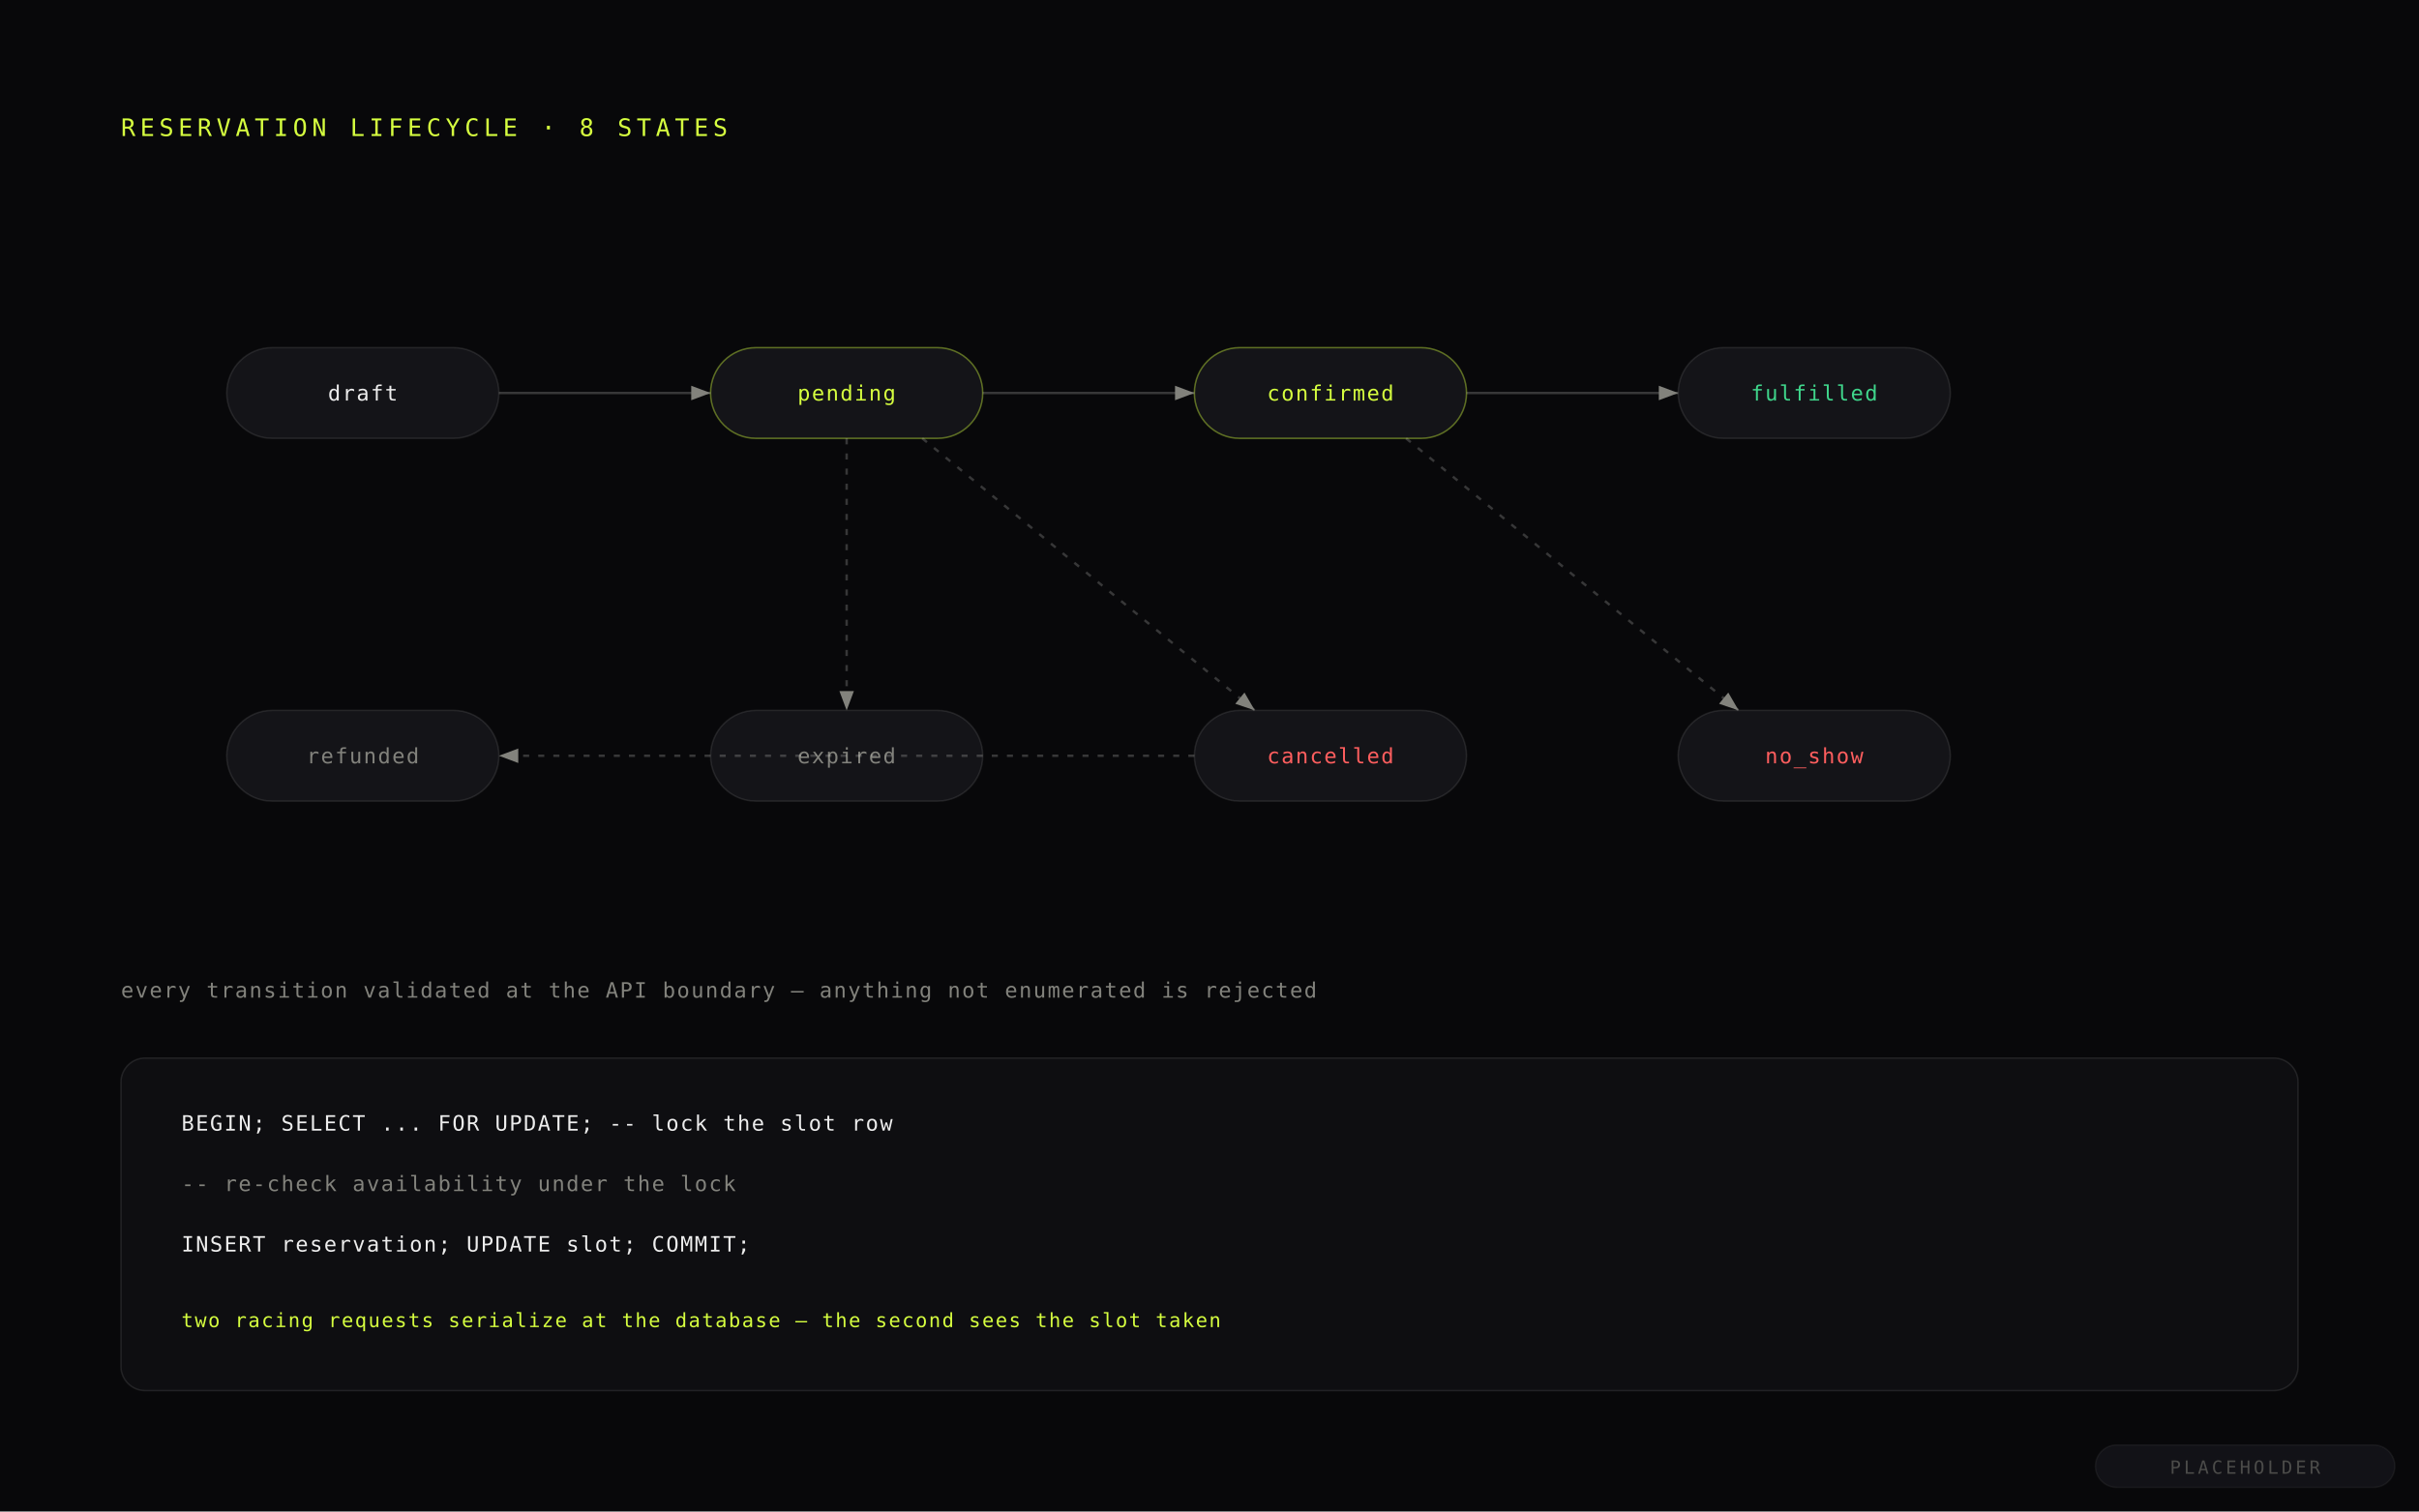
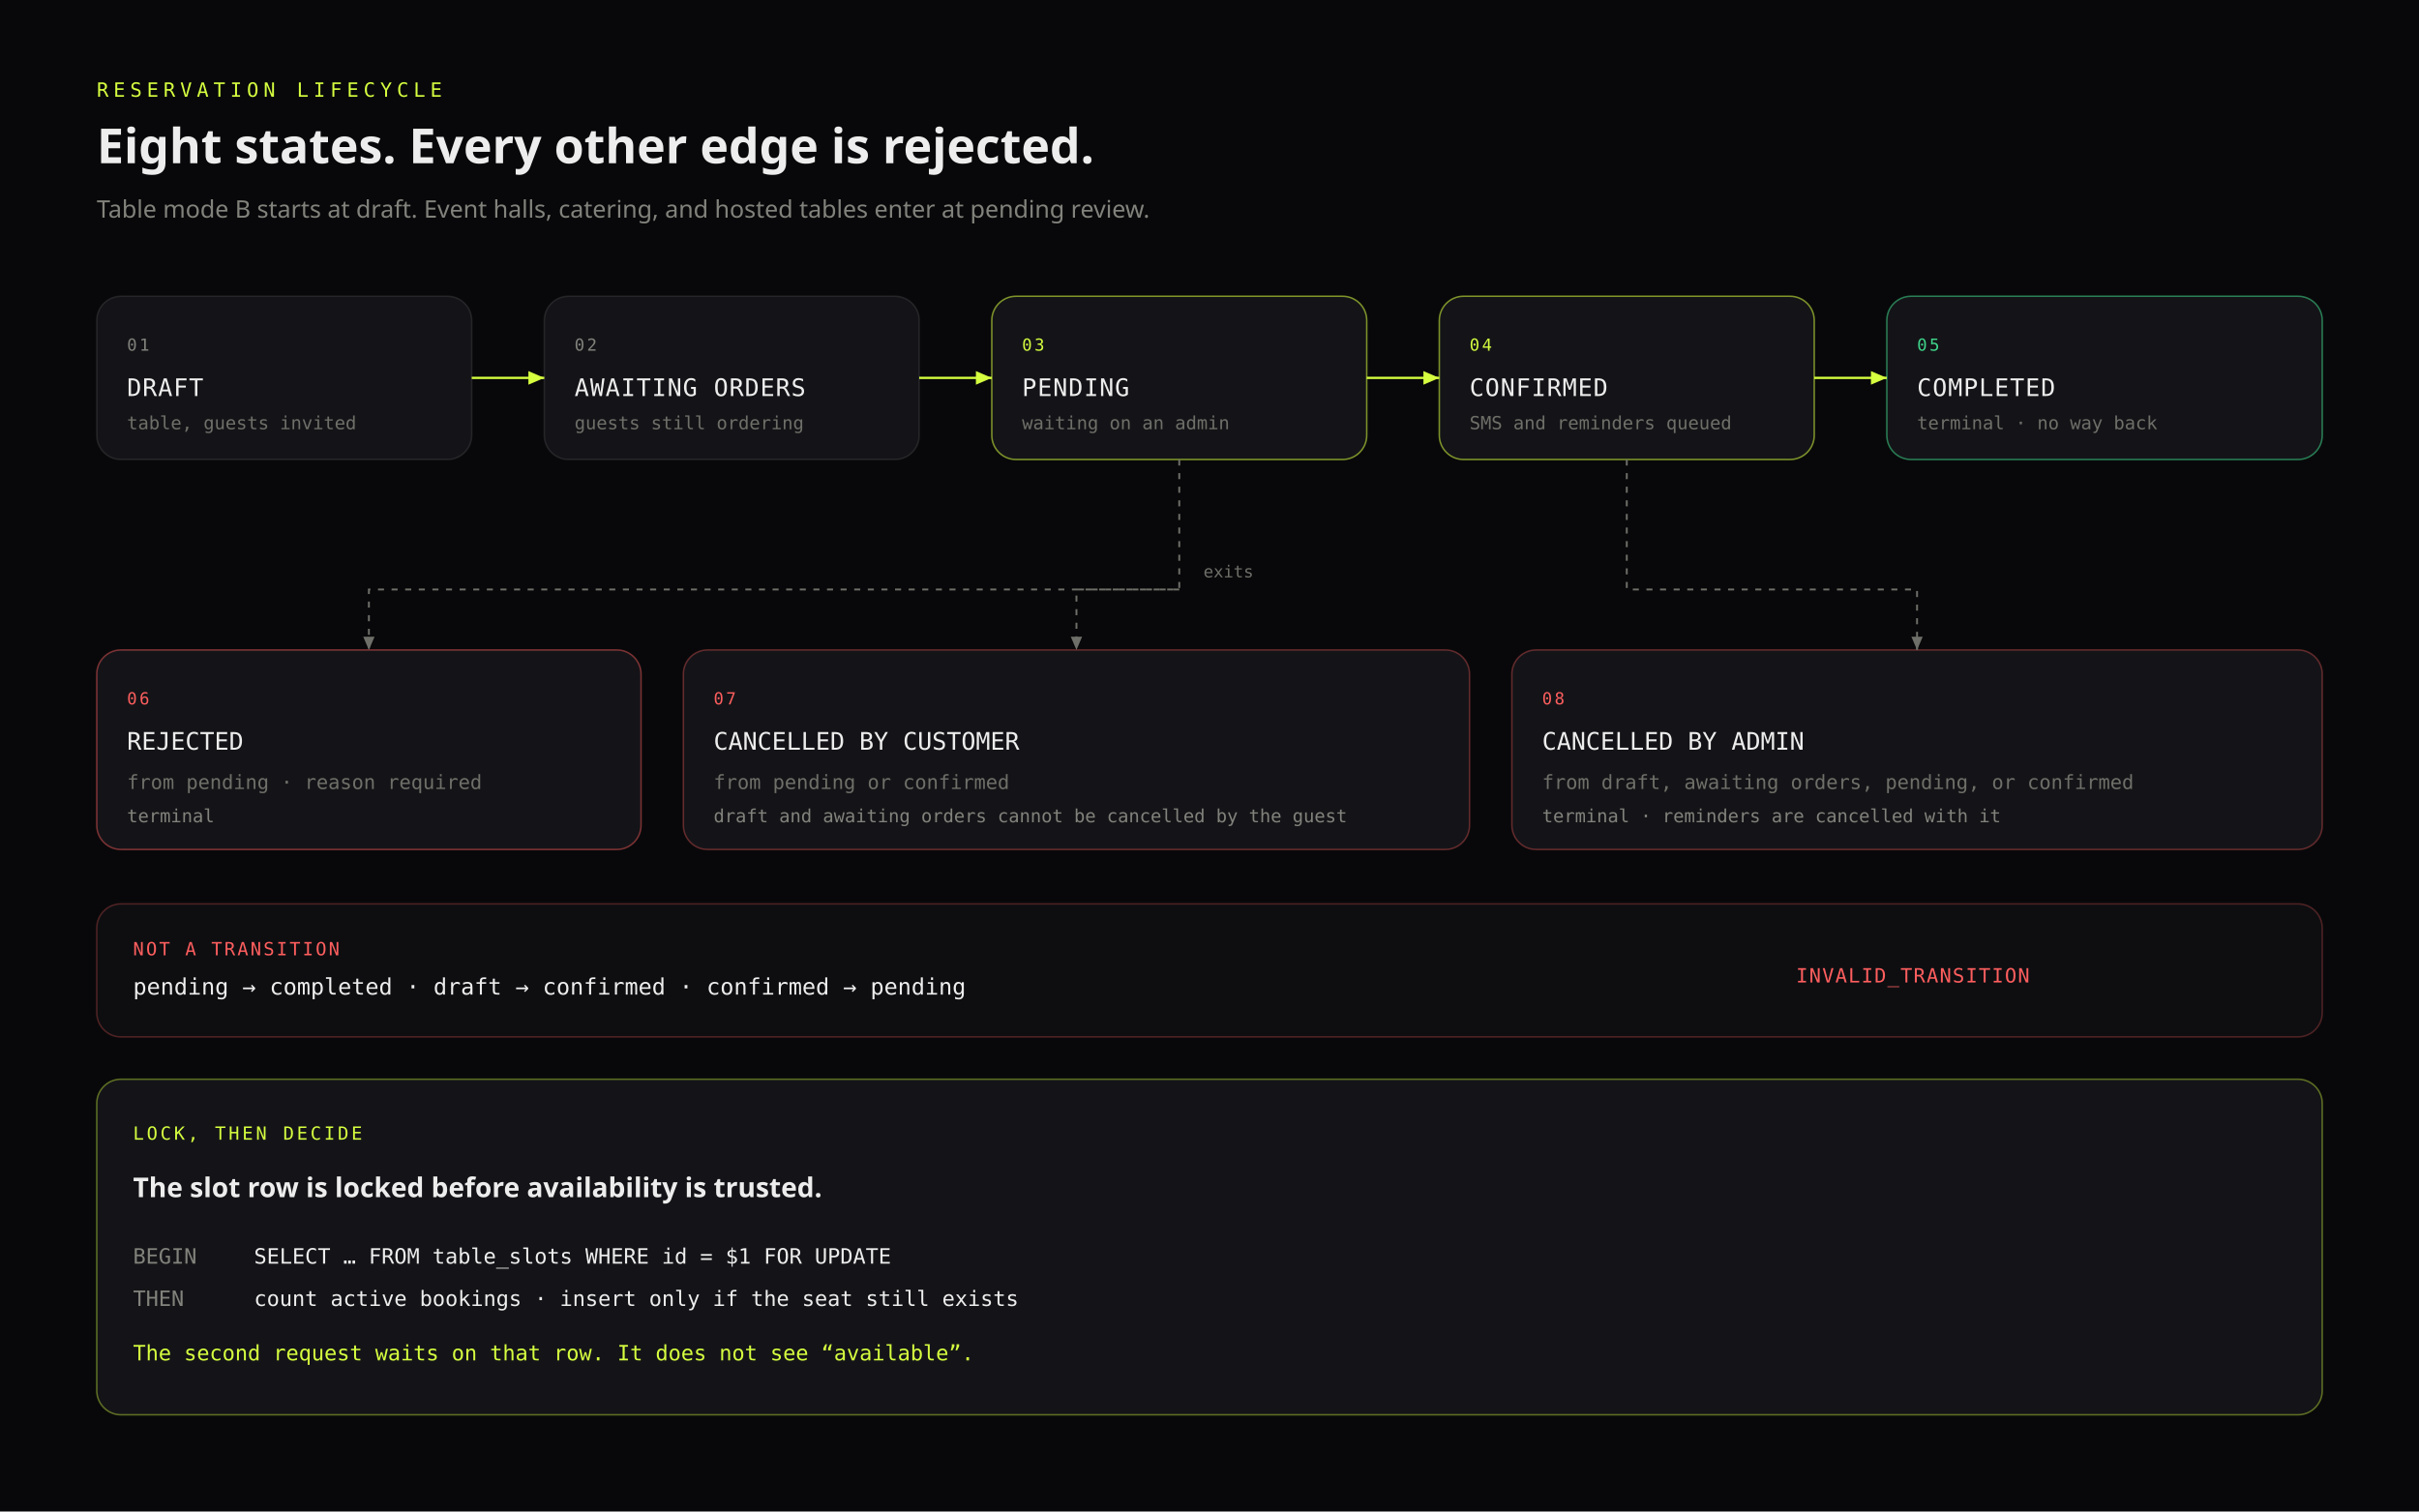
- <svg xmlns="http://www.w3.org/2000/svg" viewBox="0 0 1600 1000" font-family="ui-monospace,Menlo,monospace">
+ <svg xmlns="http://www.w3.org/2000/svg" viewBox="0 0 1600 1000" role="img" aria-labelledby="title desc">
  <rect width="1600" height="1000" fill="#08080a" />
+   <text x="64" y="64" fill="#d6ff3f" font-family="ui-monospace, SFMono-Regular, Menlo, monospace" font-size="13" letter-spacing="3.2">RESERVATION LIFECYCLE</text>
+   <text x="64" y="108" fill="#ededed" font-family="ui-sans-serif, system-ui, sans-serif" font-size="32" font-weight="600">Eight states. Every other edge is rejected.</text>
+   <text x="64" y="144" fill="#82827c" font-family="ui-sans-serif, system-ui, sans-serif" font-size="16">Table mode B starts at draft. Event halls, catering, and hosted tables enter at pending review.</text>
  <defs>
-     <marker id="ah3" markerWidth="10" markerHeight="10" refX="8" refY="3" orient="auto">
-       <path d="M0,0L8,3L0,6Z" fill="#82827c" />
+     <marker id="arrow" markerWidth="8" markerHeight="8" refX="7" refY="3" orient="auto">
+       <path d="M0,0 L7,3 L0,6 Z" fill="#d6ff3f" />
+     </marker>
+     <marker id="arrow-dim" markerWidth="8" markerHeight="8" refX="7" refY="3" orient="auto">
+       <path d="M0,0 L7,3 L0,6 Z" fill="#6f6f69" />
    </marker>
  </defs>
-   <text x="80" y="90" fill="#d6ff3f" font-size="16" text-anchor="start" letter-spacing="3">RESERVATION LIFECYCLE · 8 STATES</text>
-   <rect x="150" y="230" width="180" height="60" rx="30" fill="#141418" stroke="rgba(245,245,240,0.10)" />
-   <text x="240" y="265" fill="#ededed" font-size="14" text-anchor="middle" letter-spacing="1">draft</text>
-   <rect x="470" y="230" width="180" height="60" rx="30" fill="#141418" stroke="rgba(214,255,63,0.4)" />
-   <text x="560" y="265" fill="#d6ff3f" font-size="14" text-anchor="middle" letter-spacing="1">pending</text>
-   <rect x="790" y="230" width="180" height="60" rx="30" fill="#141418" stroke="rgba(214,255,63,0.4)" />
-   <text x="880" y="265" fill="#d6ff3f" font-size="14" text-anchor="middle" letter-spacing="1">confirmed</text>
-   <rect x="1110" y="230" width="180" height="60" rx="30" fill="#141418" stroke="rgba(245,245,240,0.10)" />
-   <text x="1200" y="265" fill="#3fd68b" font-size="14" text-anchor="middle" letter-spacing="1">fulfilled</text>
-   <rect x="470" y="470" width="180" height="60" rx="30" fill="#141418" stroke="rgba(245,245,240,0.10)" />
-   <text x="560" y="505" fill="#82827c" font-size="14" text-anchor="middle" letter-spacing="1">expired</text>
-   <rect x="790" y="470" width="180" height="60" rx="30" fill="#141418" stroke="rgba(245,245,240,0.10)" />
-   <text x="880" y="505" fill="#ff5e5e" font-size="14" text-anchor="middle" letter-spacing="1">cancelled</text>
-   <rect x="1110" y="470" width="180" height="60" rx="30" fill="#141418" stroke="rgba(245,245,240,0.10)" />
-   <text x="1200" y="505" fill="#ff5e5e" font-size="14" text-anchor="middle" letter-spacing="1">no_show</text>
-   <rect x="150" y="470" width="180" height="60" rx="30" fill="#141418" stroke="rgba(245,245,240,0.10)" />
-   <text x="240" y="505" fill="#82827c" font-size="14" text-anchor="middle" letter-spacing="1">refunded</text>
-   <line x1="330" y1="260" x2="470" y2="260" stroke="rgba(245,245,240,0.2)" stroke-width="1.6" marker-end="url(#ah3)" />
-   <line x1="650" y1="260" x2="790" y2="260" stroke="rgba(245,245,240,0.2)" stroke-width="1.6" marker-end="url(#ah3)" />
-   <line x1="970" y1="260" x2="1110" y2="260" stroke="rgba(245,245,240,0.2)" stroke-width="1.6" marker-end="url(#ah3)" />
-   <line x1="560" y1="290" x2="560" y2="470" stroke="rgba(245,245,240,0.2)" stroke-width="1.6" stroke-dasharray="4 6" marker-end="url(#ah3)" />
-   <line x1="610" y1="290" x2="830" y2="470" stroke="rgba(245,245,240,0.2)" stroke-width="1.6" stroke-dasharray="4 6" marker-end="url(#ah3)" />
-   <line x1="930" y1="290" x2="1150" y2="470" stroke="rgba(245,245,240,0.2)" stroke-width="1.6" stroke-dasharray="4 6" marker-end="url(#ah3)" />
-   <line x1="790" y1="500" x2="330" y2="500" stroke="rgba(245,245,240,0.2)" stroke-width="1.6" stroke-dasharray="4 6" marker-end="url(#ah3)" />
-   <text x="80" y="660" fill="#82827c" font-size="14" text-anchor="start" letter-spacing="1">every transition validated at the API boundary — anything not enumerated is rejected</text>
-   <rect x="80" y="700" width="1440" height="220" rx="16" fill="#0e0e11" stroke="rgba(245,245,240,0.10)" />
-   <text x="120" y="748" fill="#ededed" font-size="14" text-anchor="start" letter-spacing="1">BEGIN;  SELECT ... FOR UPDATE;  -- lock the slot row</text>
-   <text x="120" y="788" fill="#82827c" font-size="14" text-anchor="start" letter-spacing="1">-- re-check availability under the lock</text>
-   <text x="120" y="828" fill="#ededed" font-size="14" text-anchor="start" letter-spacing="1">INSERT reservation; UPDATE slot;  COMMIT;</text>
-   <text x="120" y="878" fill="#d6ff3f" font-size="13" text-anchor="start" letter-spacing="1">two racing requests serialize at the database — the second sees the slot taken</text>
-   <g opacity="0.55">
-     <rect x="1386" y="956" width="198" height="28" rx="14" fill="#191920" stroke="rgba(245,245,240,0.10)" />
-     <text x="1485" y="975" fill="#82827c" font-size="12" text-anchor="middle" letter-spacing="2">PLACEHOLDER</text>
+   <g font-family="ui-monospace, SFMono-Regular, Menlo, monospace">
+     <g>
+       <rect x="64" y="196" width="248" height="108" rx="16" fill="#141418" stroke="rgba(245,245,240,0.10)" />
+       <text x="84" y="232" fill="#82827c" font-size="11" letter-spacing="1.6">01</text>
+       <text x="84" y="262" fill="#ededed" font-size="16" letter-spacing="0.6">DRAFT</text>
+       <text x="84" y="284" fill="#6f6f69" font-size="12">table, guests invited</text>
+     </g>
+     <g>
+       <rect x="360" y="196" width="248" height="108" rx="16" fill="#141418" stroke="rgba(245,245,240,0.10)" />
+       <text x="380" y="232" fill="#82827c" font-size="11" letter-spacing="1.6">02</text>
+       <text x="380" y="262" fill="#ededed" font-size="16" letter-spacing="0.6">AWAITING ORDERS</text>
+       <text x="380" y="284" fill="#6f6f69" font-size="12">guests still ordering</text>
+     </g>
+     <g>
+       <rect x="656" y="196" width="248" height="108" rx="16" fill="#141418" stroke="rgba(214,255,63,0.55)" />
+       <text x="676" y="232" fill="#d6ff3f" font-size="11" letter-spacing="1.6">03</text>
+       <text x="676" y="262" fill="#ededed" font-size="16" letter-spacing="0.6">PENDING</text>
+       <text x="676" y="284" fill="#6f6f69" font-size="12">waiting on an admin</text>
+     </g>
+     <g>
+       <rect x="952" y="196" width="248" height="108" rx="16" fill="#141418" stroke="rgba(214,255,63,0.55)" />
+       <text x="972" y="232" fill="#d6ff3f" font-size="11" letter-spacing="1.6">04</text>
+       <text x="972" y="262" fill="#ededed" font-size="16" letter-spacing="0.6">CONFIRMED</text>
+       <text x="972" y="284" fill="#6f6f69" font-size="12">SMS and reminders queued</text>
+     </g>
+     <g>
+       <rect x="1248" y="196" width="288" height="108" rx="16" fill="#141418" stroke="rgba(63,214,139,0.55)" />
+       <text x="1268" y="232" fill="#3fd68b" font-size="11" letter-spacing="1.6">05</text>
+       <text x="1268" y="262" fill="#ededed" font-size="16" letter-spacing="0.6">COMPLETED</text>
+       <text x="1268" y="284" fill="#6f6f69" font-size="12">terminal · no way back</text>
+     </g>
+   </g>
+   <g fill="none" stroke="#d6ff3f" stroke-width="1.5">
+     <path d="M312 250 H360" marker-end="url(#arrow)" />
+     <path d="M608 250 H656" marker-end="url(#arrow)" />
+     <path d="M904 250 H952" marker-end="url(#arrow)" />
+     <path d="M1200 250 H1248" marker-end="url(#arrow)" />
+   </g>
+   <g font-family="ui-monospace, SFMono-Regular, Menlo, monospace">
+     <rect x="64" y="430" width="360" height="132" rx="16" fill="#141418" stroke="rgba(255,94,94,0.45)" />
+     <text x="84" y="466" fill="#ff5e5e" font-size="11" letter-spacing="1.6">06</text>
+     <text x="84" y="496" fill="#ededed" font-size="16">REJECTED</text>
+     <text x="84" y="522" fill="#6f6f69" font-size="13">from pending · reason required</text>
+     <text x="84" y="544" fill="#82827c" font-size="12">terminal</text>
+     <rect x="452" y="430" width="520" height="132" rx="16" fill="#141418" stroke="rgba(255,94,94,0.35)" />
+     <text x="472" y="466" fill="#ff5e5e" font-size="11" letter-spacing="1.6">07</text>
+     <text x="472" y="496" fill="#ededed" font-size="16">CANCELLED BY CUSTOMER</text>
+     <text x="472" y="522" fill="#6f6f69" font-size="13">from pending or confirmed</text>
+     <text x="472" y="544" fill="#82827c" font-size="12">draft and awaiting orders cannot be cancelled by the guest</text>
+     <rect x="1000" y="430" width="536" height="132" rx="16" fill="#141418" stroke="rgba(255,94,94,0.35)" />
+     <text x="1020" y="466" fill="#ff5e5e" font-size="11" letter-spacing="1.6">08</text>
+     <text x="1020" y="496" fill="#ededed" font-size="16">CANCELLED BY ADMIN</text>
+     <text x="1020" y="522" fill="#6f6f69" font-size="13">from draft, awaiting orders, pending, or confirmed</text>
+     <text x="1020" y="544" fill="#82827c" font-size="12">terminal · reminders are cancelled with it</text>
+   </g>
+   <g fill="none" stroke="#6f6f69" stroke-width="1.25" stroke-dasharray="4 5">
+     <path d="M780 304 V390 H244 V430" marker-end="url(#arrow-dim)" />
+     <path d="M780 390 H712 V430" marker-end="url(#arrow-dim)" />
+     <path d="M1076 304 V390 H1268 V430" marker-end="url(#arrow-dim)" />
+   </g>
+   <text x="796" y="382" fill="#6f6f69" font-family="ui-monospace, SFMono-Regular, Menlo, monospace" font-size="11">exits</text>
+   <g font-family="ui-monospace, SFMono-Regular, Menlo, monospace">
+     <rect x="64" y="598" width="1472" height="88" rx="16" fill="#0e0e11" stroke="rgba(255,94,94,0.28)" />
+     <text x="88" y="632" fill="#ff5e5e" font-size="12" letter-spacing="1.4">NOT A TRANSITION</text>
+     <text x="88" y="658" fill="#ededed" font-size="15">pending → completed · draft → confirmed · confirmed → pending</text>
+     <text x="1188" y="650" fill="#ff5e5e" font-size="13" letter-spacing="0.8">INVALID_TRANSITION</text>
+   </g>
+   <g font-family="ui-monospace, SFMono-Regular, Menlo, monospace">
+     <rect x="64" y="714" width="1472" height="222" rx="16" fill="#141418" stroke="rgba(214,255,63,0.4)" />
+     <text x="88" y="754" fill="#d6ff3f" font-size="12" letter-spacing="1.8">LOCK, THEN DECIDE</text>
+     <text x="88" y="792" fill="#ededed" font-size="18" font-family="ui-sans-serif, system-ui, sans-serif" font-weight="600">The slot row is locked before availability is trusted.</text>
+     <text x="88" y="836" fill="#82827c" font-size="14">BEGIN</text>
+     <text x="168" y="836" fill="#ededed" font-size="14">SELECT … FROM table_slots WHERE id = $1 FOR UPDATE</text>
+     <text x="88" y="864" fill="#82827c" font-size="14">THEN</text>
+     <text x="168" y="864" fill="#ededed" font-size="14">count active bookings · insert only if the seat still exists</text>
+     <text x="88" y="900" fill="#d6ff3f" font-size="14">The second request waits on that row. It does not see “available”.</text>
  </g>
</svg>
